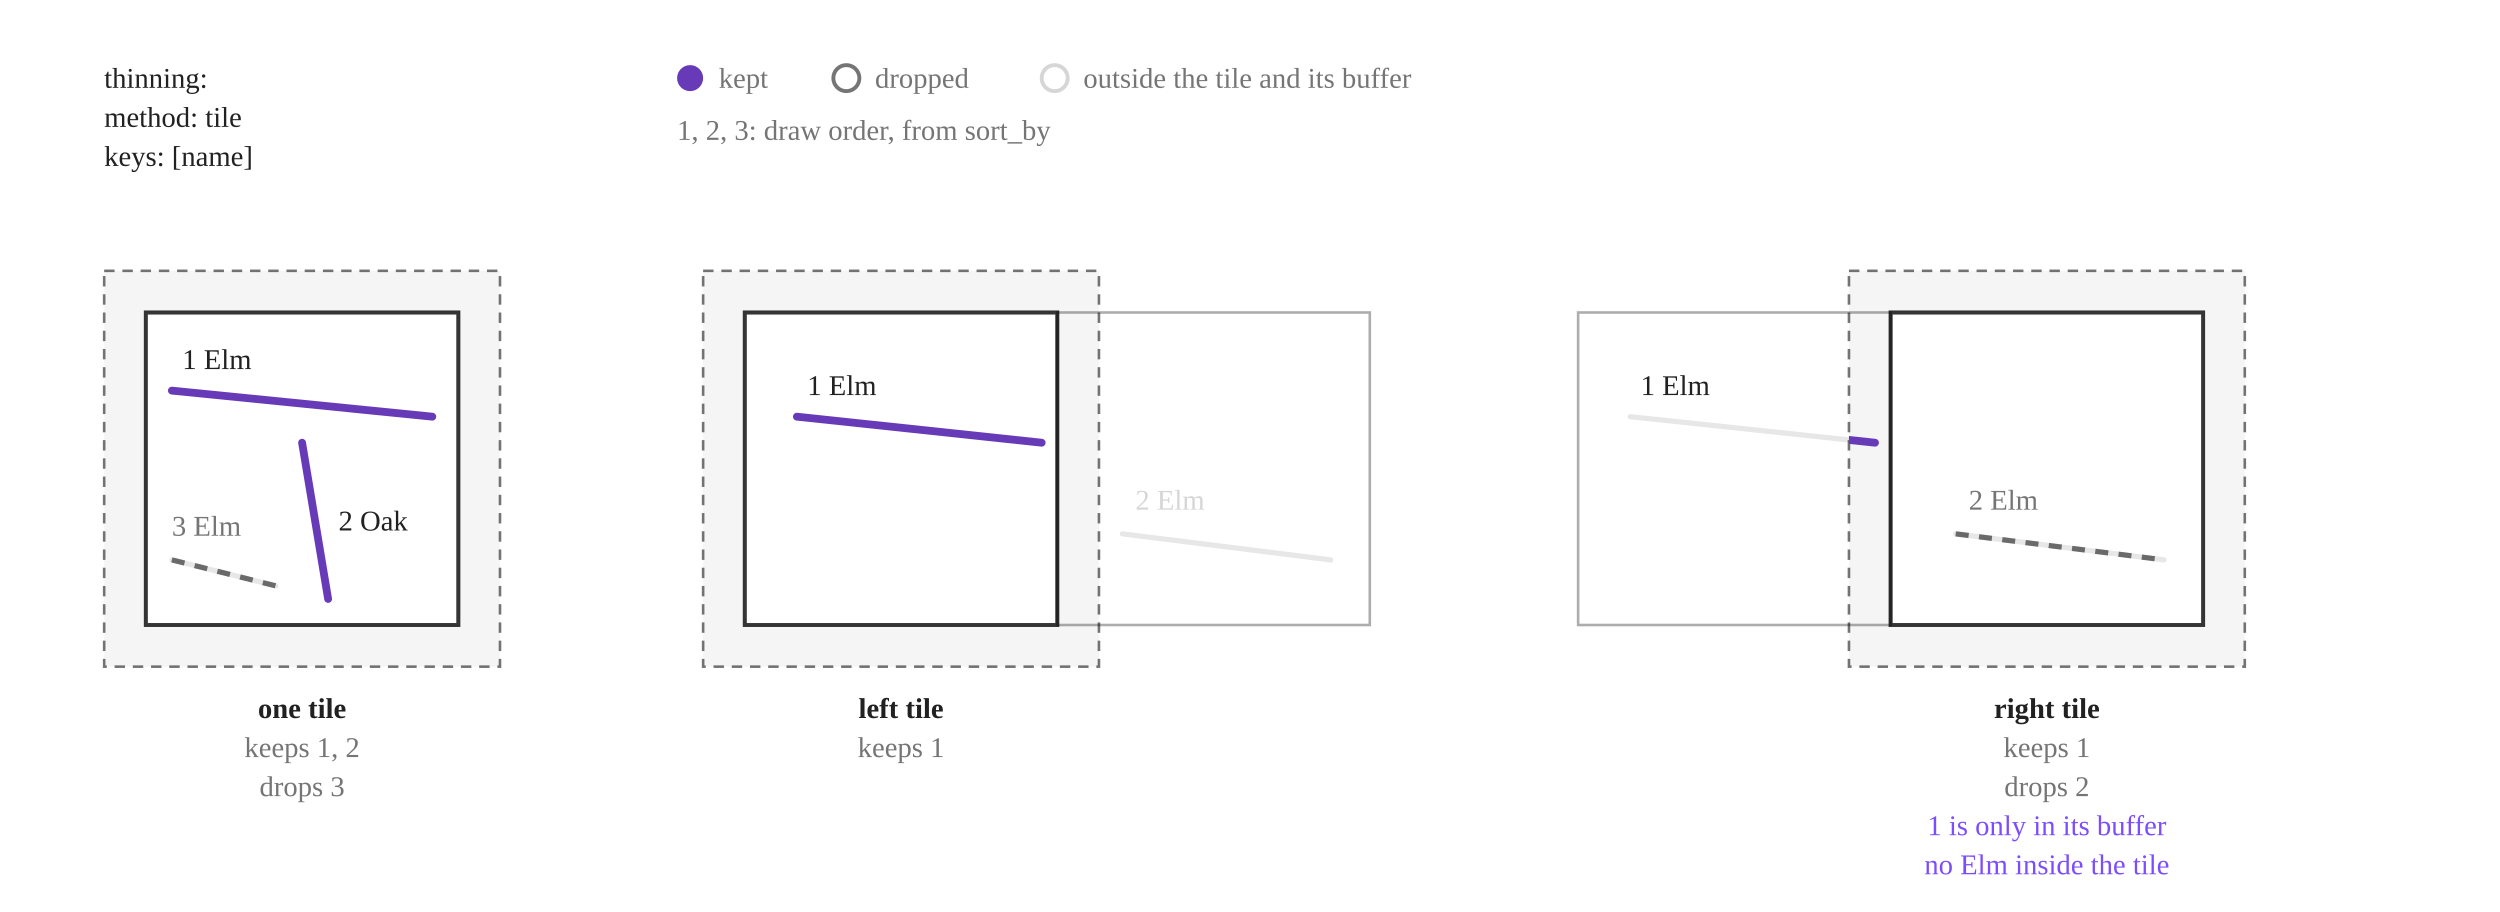
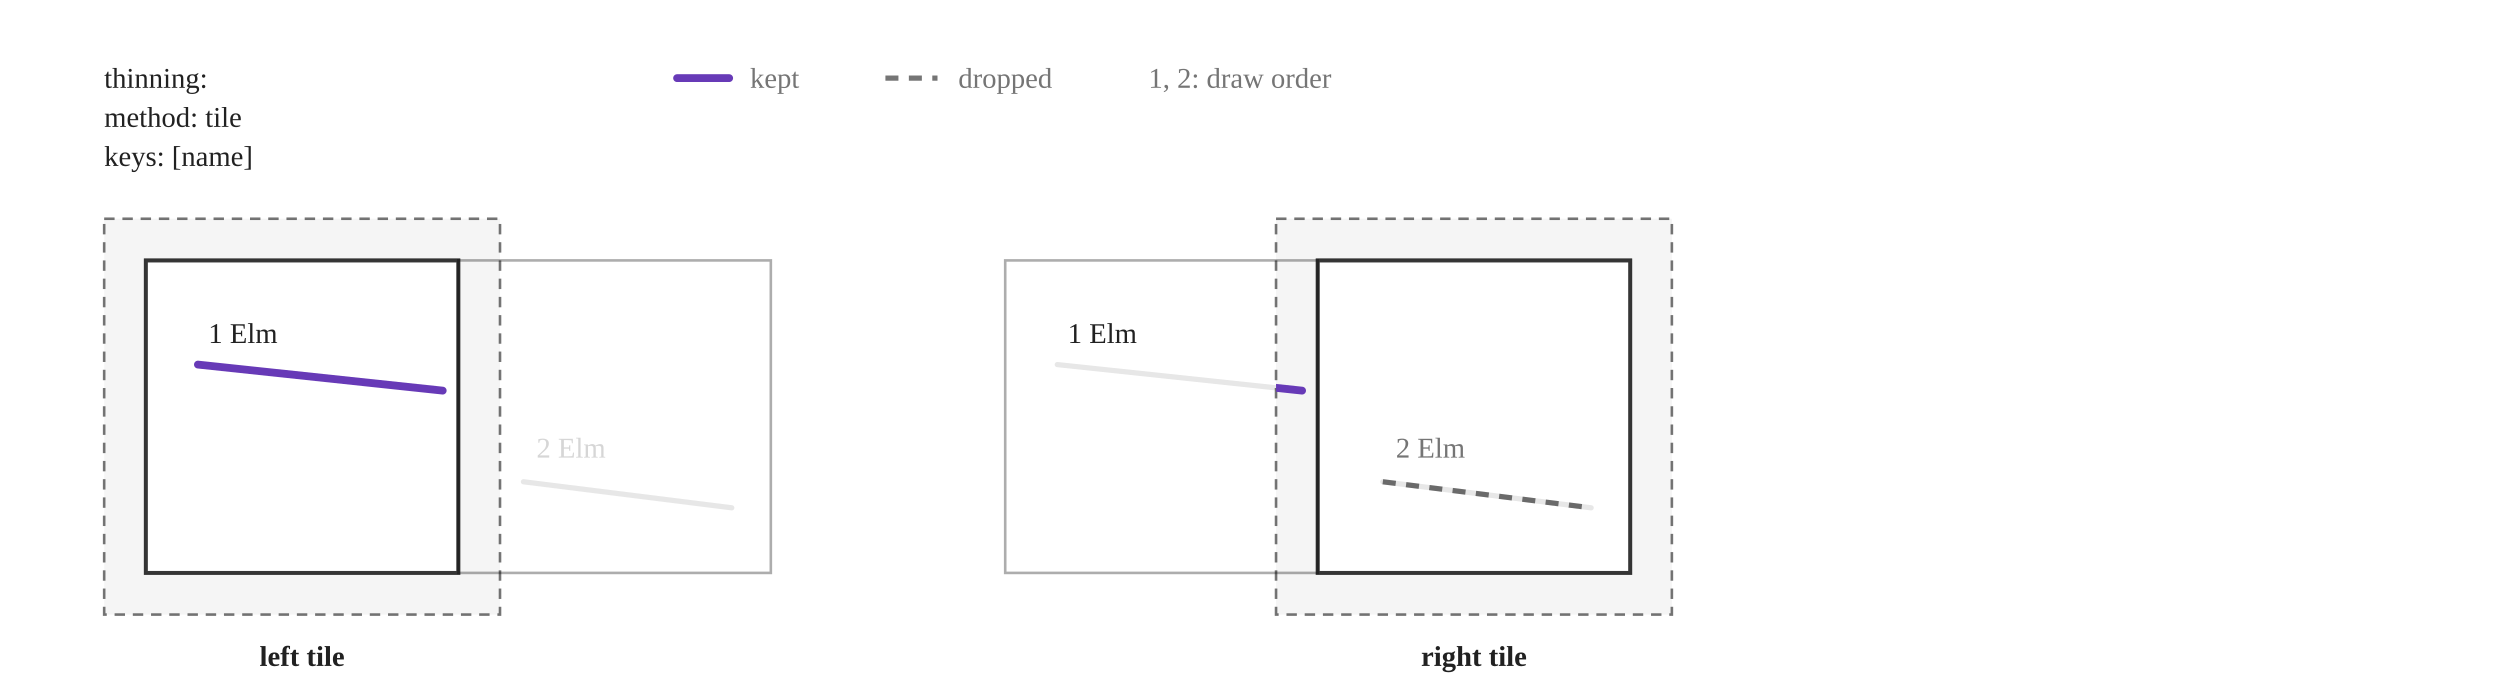
- <svg xmlns="http://www.w3.org/2000/svg" id="gen-pt-tile" viewBox="0 0 960 350" width="100%" role="img" aria-label="thinning with method tile keeps the first feature of each key in each tile, and that can be a feature that only reaches into the buffer">
-   <style>#gen-pt-tile{font-family:var(--md-text-font-family,system-ui),system-ui,sans-serif;font-size:13px}#gen-pt-tile .fg{fill:var(--md-default-fg-color,#000000de)}#gen-pt-tile .muted{fill:var(--md-default-fg-color--light,#0000008a)}#gen-pt-tile .line{stroke:var(--md-default-fg-color--lighter,#00000052);fill:none}#gen-pt-tile .arrow{stroke:var(--md-default-fg-color--light,#0000008a);fill:none;stroke-width:1.5}#gen-pt-tile .head{fill:var(--md-default-fg-color--light,#0000008a)}#gen-pt-tile text{dominant-baseline:central}#gen-pt-tile .t{font-weight:600}#gen-pt-tile .s{font-size:11px}#gen-pt-tile .mono{font-family:var(--md-code-font-family,ui-monospace),ui-monospace,monospace;font-size:11px}@media (prefers-reduced-motion:reduce){#gen-pt-tile .motion{display:none}}#gen-pt-tile .b-read{fill:var(--md-code-bg-color,#f5f5f5);stroke:var(--md-default-fg-color--lighter,#00000052);stroke-width:1.5}#gen-pt-tile .f-read{fill:var(--md-default-fg-color--light,#0000008a)}#gen-pt-tile .k-read{stroke:var(--md-default-fg-color--light,#0000008a)}#gen-pt-tile .b-render{fill:var(--md-primary-fg-color,#673ab7);fill-opacity:.1;stroke:var(--md-primary-fg-color,#673ab7);stroke-width:1.5}#gen-pt-tile .f-render{fill:var(--md-accent-fg-color,#7c4dff)}#gen-pt-tile .k-render{stroke:var(--md-primary-fg-color,#673ab7)}#gen-pt-tile .b-sort{fill:var(--md-primary-fg-color,#673ab7);fill-opacity:.1;stroke:var(--md-primary-fg-color,#673ab7);stroke-width:1.5}#gen-pt-tile .f-sort{fill:var(--md-accent-fg-color,#7c4dff)}#gen-pt-tile .k-sort{stroke:var(--md-primary-fg-color,#673ab7)}#gen-pt-tile .b-encode{fill:var(--md-primary-fg-color,#673ab7);fill-opacity:.1;stroke:var(--md-primary-fg-color,#673ab7);stroke-width:1.5}#gen-pt-tile .f-encode{fill:var(--md-accent-fg-color,#7c4dff)}#gen-pt-tile .k-encode{stroke:var(--md-primary-fg-color,#673ab7)}#gen-pt-tile .b-write{fill:var(--md-primary-fg-color,#673ab7);fill-opacity:.1;stroke:var(--md-primary-fg-color,#673ab7);stroke-width:1.5}#gen-pt-tile .f-write{fill:var(--md-accent-fg-color,#7c4dff)}#gen-pt-tile .k-write{stroke:var(--md-primary-fg-color,#673ab7)}#gen-pt-tile .b-alert{fill:var(--md-accent-fg-color,#7c4dff);fill-opacity:.1;stroke:var(--md-accent-fg-color,#7c4dff);stroke-width:1.5}#gen-pt-tile .f-alert{fill:var(--md-accent-fg-color,#7c4dff)}#gen-pt-tile .k-alert{stroke:var(--md-accent-fg-color,#7c4dff)}#gen-pt-tile .pre{white-space:pre}#gen-pt-tile .tile{fill:var(--md-default-bg-color,#fff);stroke:var(--md-default-fg-color--light,#0000008a);stroke-width:1.5}#gen-pt-tile .edge{fill:none;stroke:var(--md-default-fg-color--light,#0000008a);stroke-width:1.5}#gen-pt-tile .other{fill:none;stroke:var(--md-default-fg-color--lighter,#00000052);stroke-width:1}#gen-pt-tile .win{fill:var(--md-code-bg-color,#f5f5f5);stroke:var(--md-default-fg-color--light,#0000008a);stroke-width:1;stroke-dasharray:4 3}#gen-pt-tile .sq{fill:none;stroke:var(--md-default-fg-color--lighter,#00000052);stroke-width:1;stroke-dasharray:2 3}#gen-pt-tile .keep{fill:var(--md-primary-fg-color,#673ab7)}#gen-pt-tile .drop{fill:var(--md-default-bg-color,#fff);stroke:var(--md-default-fg-color--light,#0000008a);stroke-width:1.5}#gen-pt-tile .unseen{opacity:.3}#gen-pt-tile .ln{stroke:var(--md-primary-fg-color,#673ab7);stroke-width:3;fill:none;stroke-linecap:round;stroke-linejoin:round}#gen-pt-tile .lnd{stroke:var(--md-default-fg-color--light,#0000008a);stroke-width:2;fill:none;stroke-dasharray:5 4}#gen-pt-tile .lnf{stroke:var(--md-default-fg-color--lighter,#00000052);stroke-width:2;fill:none;stroke-linecap:round;stroke-linejoin:round}#gen-pt-tile .pg{fill:var(--md-primary-fg-color,#673ab7);fill-opacity:.25;stroke:var(--md-primary-fg-color,#673ab7);stroke-width:1.5;fill-rule:evenodd}#gen-pt-tile .pgd{fill:none;stroke:var(--md-default-fg-color--light,#0000008a);stroke-width:1.5;stroke-dasharray:4 3;fill-rule:evenodd}#gen-pt-tile .pgf{fill:var(--md-default-fg-color--lighter,#00000052);fill-opacity:.3;stroke:var(--md-default-fg-color--lighter,#00000052);stroke-width:1;fill-rule:evenodd}#gen-pt-tile .end{fill:var(--md-default-bg-color,#fff);stroke:var(--md-primary-fg-color,#673ab7);stroke-width:1.5}#gen-pt-tile .ring{fill:none;stroke:var(--md-default-fg-color--light,#0000008a);stroke-width:1;stroke-dasharray:3 3}#gen-pt-tile .gap{fill:none;stroke:var(--md-accent-fg-color,#7c4dff);stroke-width:2}#gen-pt-tile .rep{fill:var(--md-accent-fg-color,#7c4dff)}</style>
+ <svg xmlns="http://www.w3.org/2000/svg" id="gen-pt-tile" viewBox="0 0 960 260" width="100%" role="img" aria-label="thinning with method tile keeps the first feature of each key in the tile and its buffer, so the right tile keeps 1, which only reaches into its buffer, and drops 2">
+   <style>#gen-pt-tile{font-family:var(--md-text-font-family,system-ui),system-ui,sans-serif;font-size:13px}#gen-pt-tile .fg{fill:var(--md-default-fg-color,#000000de)}#gen-pt-tile .muted{fill:var(--md-default-fg-color--light,#0000008a)}#gen-pt-tile .line{stroke:var(--md-default-fg-color--lighter,#00000052);fill:none}#gen-pt-tile .arrow{stroke:var(--md-default-fg-color--light,#0000008a);fill:none;stroke-width:1.5}#gen-pt-tile .head{fill:var(--md-default-fg-color--light,#0000008a)}#gen-pt-tile text{dominant-baseline:central}#gen-pt-tile .t{font-weight:600}#gen-pt-tile .s{font-size:11px}#gen-pt-tile .mono{font-family:var(--md-code-font-family,ui-monospace),ui-monospace,monospace;font-size:11px}@media (prefers-reduced-motion:reduce){#gen-pt-tile .motion{display:none}}#gen-pt-tile .b-read{fill:var(--md-code-bg-color,#f5f5f5);stroke:var(--md-default-fg-color--lighter,#00000052);stroke-width:1.5}#gen-pt-tile .f-read{fill:var(--md-default-fg-color--light,#0000008a)}#gen-pt-tile .k-read{stroke:var(--md-default-fg-color--light,#0000008a)}#gen-pt-tile .b-render{fill:var(--md-primary-fg-color,#673ab7);fill-opacity:.1;stroke:var(--md-primary-fg-color,#673ab7);stroke-width:1.5}#gen-pt-tile .f-render{fill:var(--md-accent-fg-color,#7c4dff)}#gen-pt-tile .k-render{stroke:var(--md-primary-fg-color,#673ab7)}#gen-pt-tile .b-sort{fill:var(--md-primary-fg-color,#673ab7);fill-opacity:.1;stroke:var(--md-primary-fg-color,#673ab7);stroke-width:1.5}#gen-pt-tile .f-sort{fill:var(--md-accent-fg-color,#7c4dff)}#gen-pt-tile .k-sort{stroke:var(--md-primary-fg-color,#673ab7)}#gen-pt-tile .b-encode{fill:var(--md-primary-fg-color,#673ab7);fill-opacity:.1;stroke:var(--md-primary-fg-color,#673ab7);stroke-width:1.5}#gen-pt-tile .f-encode{fill:var(--md-accent-fg-color,#7c4dff)}#gen-pt-tile .k-encode{stroke:var(--md-primary-fg-color,#673ab7)}#gen-pt-tile .b-write{fill:var(--md-primary-fg-color,#673ab7);fill-opacity:.1;stroke:var(--md-primary-fg-color,#673ab7);stroke-width:1.5}#gen-pt-tile .f-write{fill:var(--md-accent-fg-color,#7c4dff)}#gen-pt-tile .k-write{stroke:var(--md-primary-fg-color,#673ab7)}#gen-pt-tile .b-alert{fill:var(--md-accent-fg-color,#7c4dff);fill-opacity:.1;stroke:var(--md-accent-fg-color,#7c4dff);stroke-width:1.5}#gen-pt-tile .f-alert{fill:var(--md-accent-fg-color,#7c4dff)}#gen-pt-tile .k-alert{stroke:var(--md-accent-fg-color,#7c4dff)}#gen-pt-tile .pre{white-space:pre}#gen-pt-tile .tile{fill:var(--md-default-bg-color,#fff);stroke:var(--md-default-fg-color--light,#0000008a);stroke-width:1.5}#gen-pt-tile .edge{fill:none;stroke:var(--md-default-fg-color--light,#0000008a);stroke-width:1.5}#gen-pt-tile .other{fill:none;stroke:var(--md-default-fg-color--lighter,#00000052);stroke-width:1}#gen-pt-tile .win{fill:var(--md-code-bg-color,#f5f5f5);stroke:var(--md-default-fg-color--light,#0000008a);stroke-width:1;stroke-dasharray:4 3}#gen-pt-tile .sq{fill:none;stroke:var(--md-default-fg-color--lighter,#00000052);stroke-width:1;stroke-dasharray:2 3}#gen-pt-tile .keep{fill:var(--md-primary-fg-color,#673ab7)}#gen-pt-tile .drop{fill:var(--md-default-bg-color,#fff);stroke:var(--md-default-fg-color--light,#0000008a);stroke-width:1.5}#gen-pt-tile .unseen{opacity:.3}#gen-pt-tile .ln{stroke:var(--md-primary-fg-color,#673ab7);stroke-width:3;fill:none;stroke-linecap:round;stroke-linejoin:round}#gen-pt-tile .lnd{stroke:var(--md-default-fg-color--light,#0000008a);stroke-width:2;fill:none;stroke-dasharray:5 4}#gen-pt-tile .lnf{stroke:var(--md-default-fg-color--lighter,#00000052);stroke-width:2;fill:none;stroke-linecap:round;stroke-linejoin:round}#gen-pt-tile .pg{fill:var(--md-primary-fg-color,#673ab7);fill-opacity:.25;stroke:var(--md-primary-fg-color,#673ab7);stroke-width:1.5;fill-rule:evenodd}#gen-pt-tile .pgo{fill:var(--md-default-fg-color--lighter,#00000052);fill-opacity:.4;stroke:var(--md-default-fg-color--light,#0000008a);stroke-width:1.5}#gen-pt-tile .pgd{fill:none;stroke:var(--md-default-fg-color--light,#0000008a);stroke-width:1.5;stroke-dasharray:4 3;fill-rule:evenodd}#gen-pt-tile .pgf{fill:var(--md-default-fg-color--lighter,#00000052);fill-opacity:.3;stroke:var(--md-default-fg-color--lighter,#00000052);stroke-width:1;fill-rule:evenodd}#gen-pt-tile .end{fill:var(--md-default-bg-color,#fff);stroke:var(--md-primary-fg-color,#673ab7);stroke-width:1.5}#gen-pt-tile .ring{fill:none;stroke:var(--md-default-fg-color--light,#0000008a);stroke-width:1;stroke-dasharray:3 3}#gen-pt-tile .rep{fill:var(--md-accent-fg-color,#7c4dff)}</style>
  <text class="mono fg pre" x="40" y="30" text-anchor="start">thinning:</text>
  <text class="mono fg pre" x="40" y="45" text-anchor="start">  method: tile</text>
  <text class="mono fg pre" x="40" y="60" text-anchor="start">  keys: [name]</text>
-   <circle class="keep" cx="265" cy="30" r="5" />
-   <text class="muted s" x="276" y="30" text-anchor="start">kept</text>
-   <circle class="drop" cx="325" cy="30" r="5" />
-   <text class="muted s" x="336" y="30" text-anchor="start">dropped</text>
-   <circle class="drop unseen" cx="405" cy="30" r="5" />
-   <text class="muted s" x="416" y="30" text-anchor="start">outside the tile and its buffer</text>
-   <text class="muted s" x="260" y="50" text-anchor="start">1, 2, 3: draw order, from sort_by</text>
-   <rect class="win" x="40" y="104" width="152" height="152" />
-   <rect class="tile" x="56" y="120" width="120" height="120" />
-   <path class="lnf unseen" d="M66 150 L166 160" />
+   <path class="ln" d="M260 30 H280" />
+   <text class="muted s" x="288" y="30" text-anchor="start">kept</text>
+   <path class="lnd" d="M340 30 H360" />
+   <text class="muted s" x="368" y="30" text-anchor="start">dropped</text>
+   <text class="muted s" x="441" y="30" text-anchor="start">1, 2: draw order</text>
+   <rect class="win" x="40" y="84" width="152" height="152" />
+   <rect class="tile" x="56" y="100" width="120" height="120" />
+   <rect class="other" x="176" y="100" width="120" height="120" />
+   <path class="lnf unseen" d="M76 140 L170 150" />
  <clipPath id="gen-pt-tile-c1">
-     <rect x="40" y="104" width="152" height="152" />
+     <rect x="40" y="84" width="152" height="152" />
  </clipPath>
-   <path class="ln" d="M66 150 L166 160" clip-path="url(#gen-pt-tile-c1)" />
-   <text class="fg s" x="70" y="138" text-anchor="start">1 Elm</text>
-   <path class="lnf unseen" d="M116 170 L126 230" />
+   <path class="ln" d="M76 140 L170 150" clip-path="url(#gen-pt-tile-c1)" />
+   <text class="fg s" x="80" y="128" text-anchor="start">1 Elm</text>
+   <path class="lnf unseen" d="M201 185 L281 195" />
  <clipPath id="gen-pt-tile-c2">
-     <rect x="40" y="104" width="152" height="152" />
+     <rect x="40" y="84" width="152" height="152" />
  </clipPath>
-   <path class="ln" d="M116 170 L126 230" clip-path="url(#gen-pt-tile-c2)" />
-   <text class="fg s" x="130" y="200" text-anchor="start">2 Oak</text>
-   <path class="lnf unseen" d="M66 215 L106 225" />
+   <path class="lnd" d="M201 185 L281 195" clip-path="url(#gen-pt-tile-c2)" />
+   <text class="muted s unseen" x="206" y="172" text-anchor="start">2 Elm</text>
+   <rect class="edge" x="56" y="100" width="120" height="120" />
+   <text class="fg t s" x="116" y="252" text-anchor="middle">left tile</text>
+   <rect class="win" x="490" y="84" width="152" height="152" />
+   <rect class="tile" x="506" y="100" width="120" height="120" />
+   <rect class="other" x="386" y="100" width="120" height="120" />
+   <path class="lnf unseen" d="M406 140 L500 150" />
  <clipPath id="gen-pt-tile-c3">
-     <rect x="40" y="104" width="152" height="152" />
+     <rect x="490" y="84" width="152" height="152" />
  </clipPath>
-   <path class="lnd" d="M66 215 L106 225" clip-path="url(#gen-pt-tile-c3)" />
-   <text class="muted s" x="66" y="202" text-anchor="start">3 Elm</text>
-   <rect class="edge" x="56" y="120" width="120" height="120" />
-   <text class="fg t s" x="116" y="272" text-anchor="middle">one tile</text>
-   <text class="muted s" x="116" y="287" text-anchor="middle">keeps 1, 2</text>
-   <text class="muted s" x="116" y="302" text-anchor="middle">drops 3</text>
-   <rect class="win" x="270" y="104" width="152" height="152" />
-   <rect class="tile" x="286" y="120" width="120" height="120" />
-   <rect class="other" x="406" y="120" width="120" height="120" />
-   <path class="lnf unseen" d="M306 160 L400 170" />
+   <path class="ln" d="M406 140 L500 150" clip-path="url(#gen-pt-tile-c3)" />
+   <text class="fg s" x="410" y="128" text-anchor="start">1 Elm</text>
+   <path class="lnf unseen" d="M531 185 L611 195" />
  <clipPath id="gen-pt-tile-c4">
-     <rect x="270" y="104" width="152" height="152" />
+     <rect x="490" y="84" width="152" height="152" />
  </clipPath>
-   <path class="ln" d="M306 160 L400 170" clip-path="url(#gen-pt-tile-c4)" />
-   <text class="fg s" x="310" y="148" text-anchor="start">1 Elm</text>
-   <path class="lnf unseen" d="M431 205 L511 215" />
-   <clipPath id="gen-pt-tile-c5">
-     <rect x="270" y="104" width="152" height="152" />
-   </clipPath>
-   <path class="lnd" d="M431 205 L511 215" clip-path="url(#gen-pt-tile-c5)" />
-   <text class="muted s unseen" x="436" y="192" text-anchor="start">2 Elm</text>
-   <rect class="edge" x="286" y="120" width="120" height="120" />
-   <text class="fg t s" x="346" y="272" text-anchor="middle">left tile</text>
-   <text class="muted s" x="346" y="287" text-anchor="middle">keeps 1</text>
-   <rect class="win" x="710" y="104" width="152" height="152" />
-   <rect class="tile" x="726" y="120" width="120" height="120" />
-   <rect class="other" x="606" y="120" width="120" height="120" />
-   <path class="lnf unseen" d="M626 160 L720 170" />
-   <clipPath id="gen-pt-tile-c6">
-     <rect x="710" y="104" width="152" height="152" />
-   </clipPath>
-   <path class="ln" d="M626 160 L720 170" clip-path="url(#gen-pt-tile-c6)" />
-   <text class="fg s" x="630" y="148" text-anchor="start">1 Elm</text>
-   <path class="lnf unseen" d="M751 205 L831 215" />
-   <clipPath id="gen-pt-tile-c7">
-     <rect x="710" y="104" width="152" height="152" />
-   </clipPath>
-   <path class="lnd" d="M751 205 L831 215" clip-path="url(#gen-pt-tile-c7)" />
-   <text class="muted s" x="756" y="192" text-anchor="start">2 Elm</text>
-   <rect class="edge" x="726" y="120" width="120" height="120" />
-   <text class="fg t s" x="786" y="272" text-anchor="middle">right tile</text>
-   <text class="muted s" x="786" y="287" text-anchor="middle">keeps 1</text>
-   <text class="muted s" x="786" y="302" text-anchor="middle">drops 2</text>
-   <text class="f-alert s" x="786" y="317" text-anchor="middle">1 is only in its buffer</text>
-   <text class="f-alert s" x="786" y="332" text-anchor="middle">no Elm inside the tile</text>
+   <path class="lnd" d="M531 185 L611 195" clip-path="url(#gen-pt-tile-c4)" />
+   <text class="muted s" x="536" y="172" text-anchor="start">2 Elm</text>
+   <rect class="edge" x="506" y="100" width="120" height="120" />
+   <text class="fg t s" x="566" y="252" text-anchor="middle">right tile</text>
</svg>
